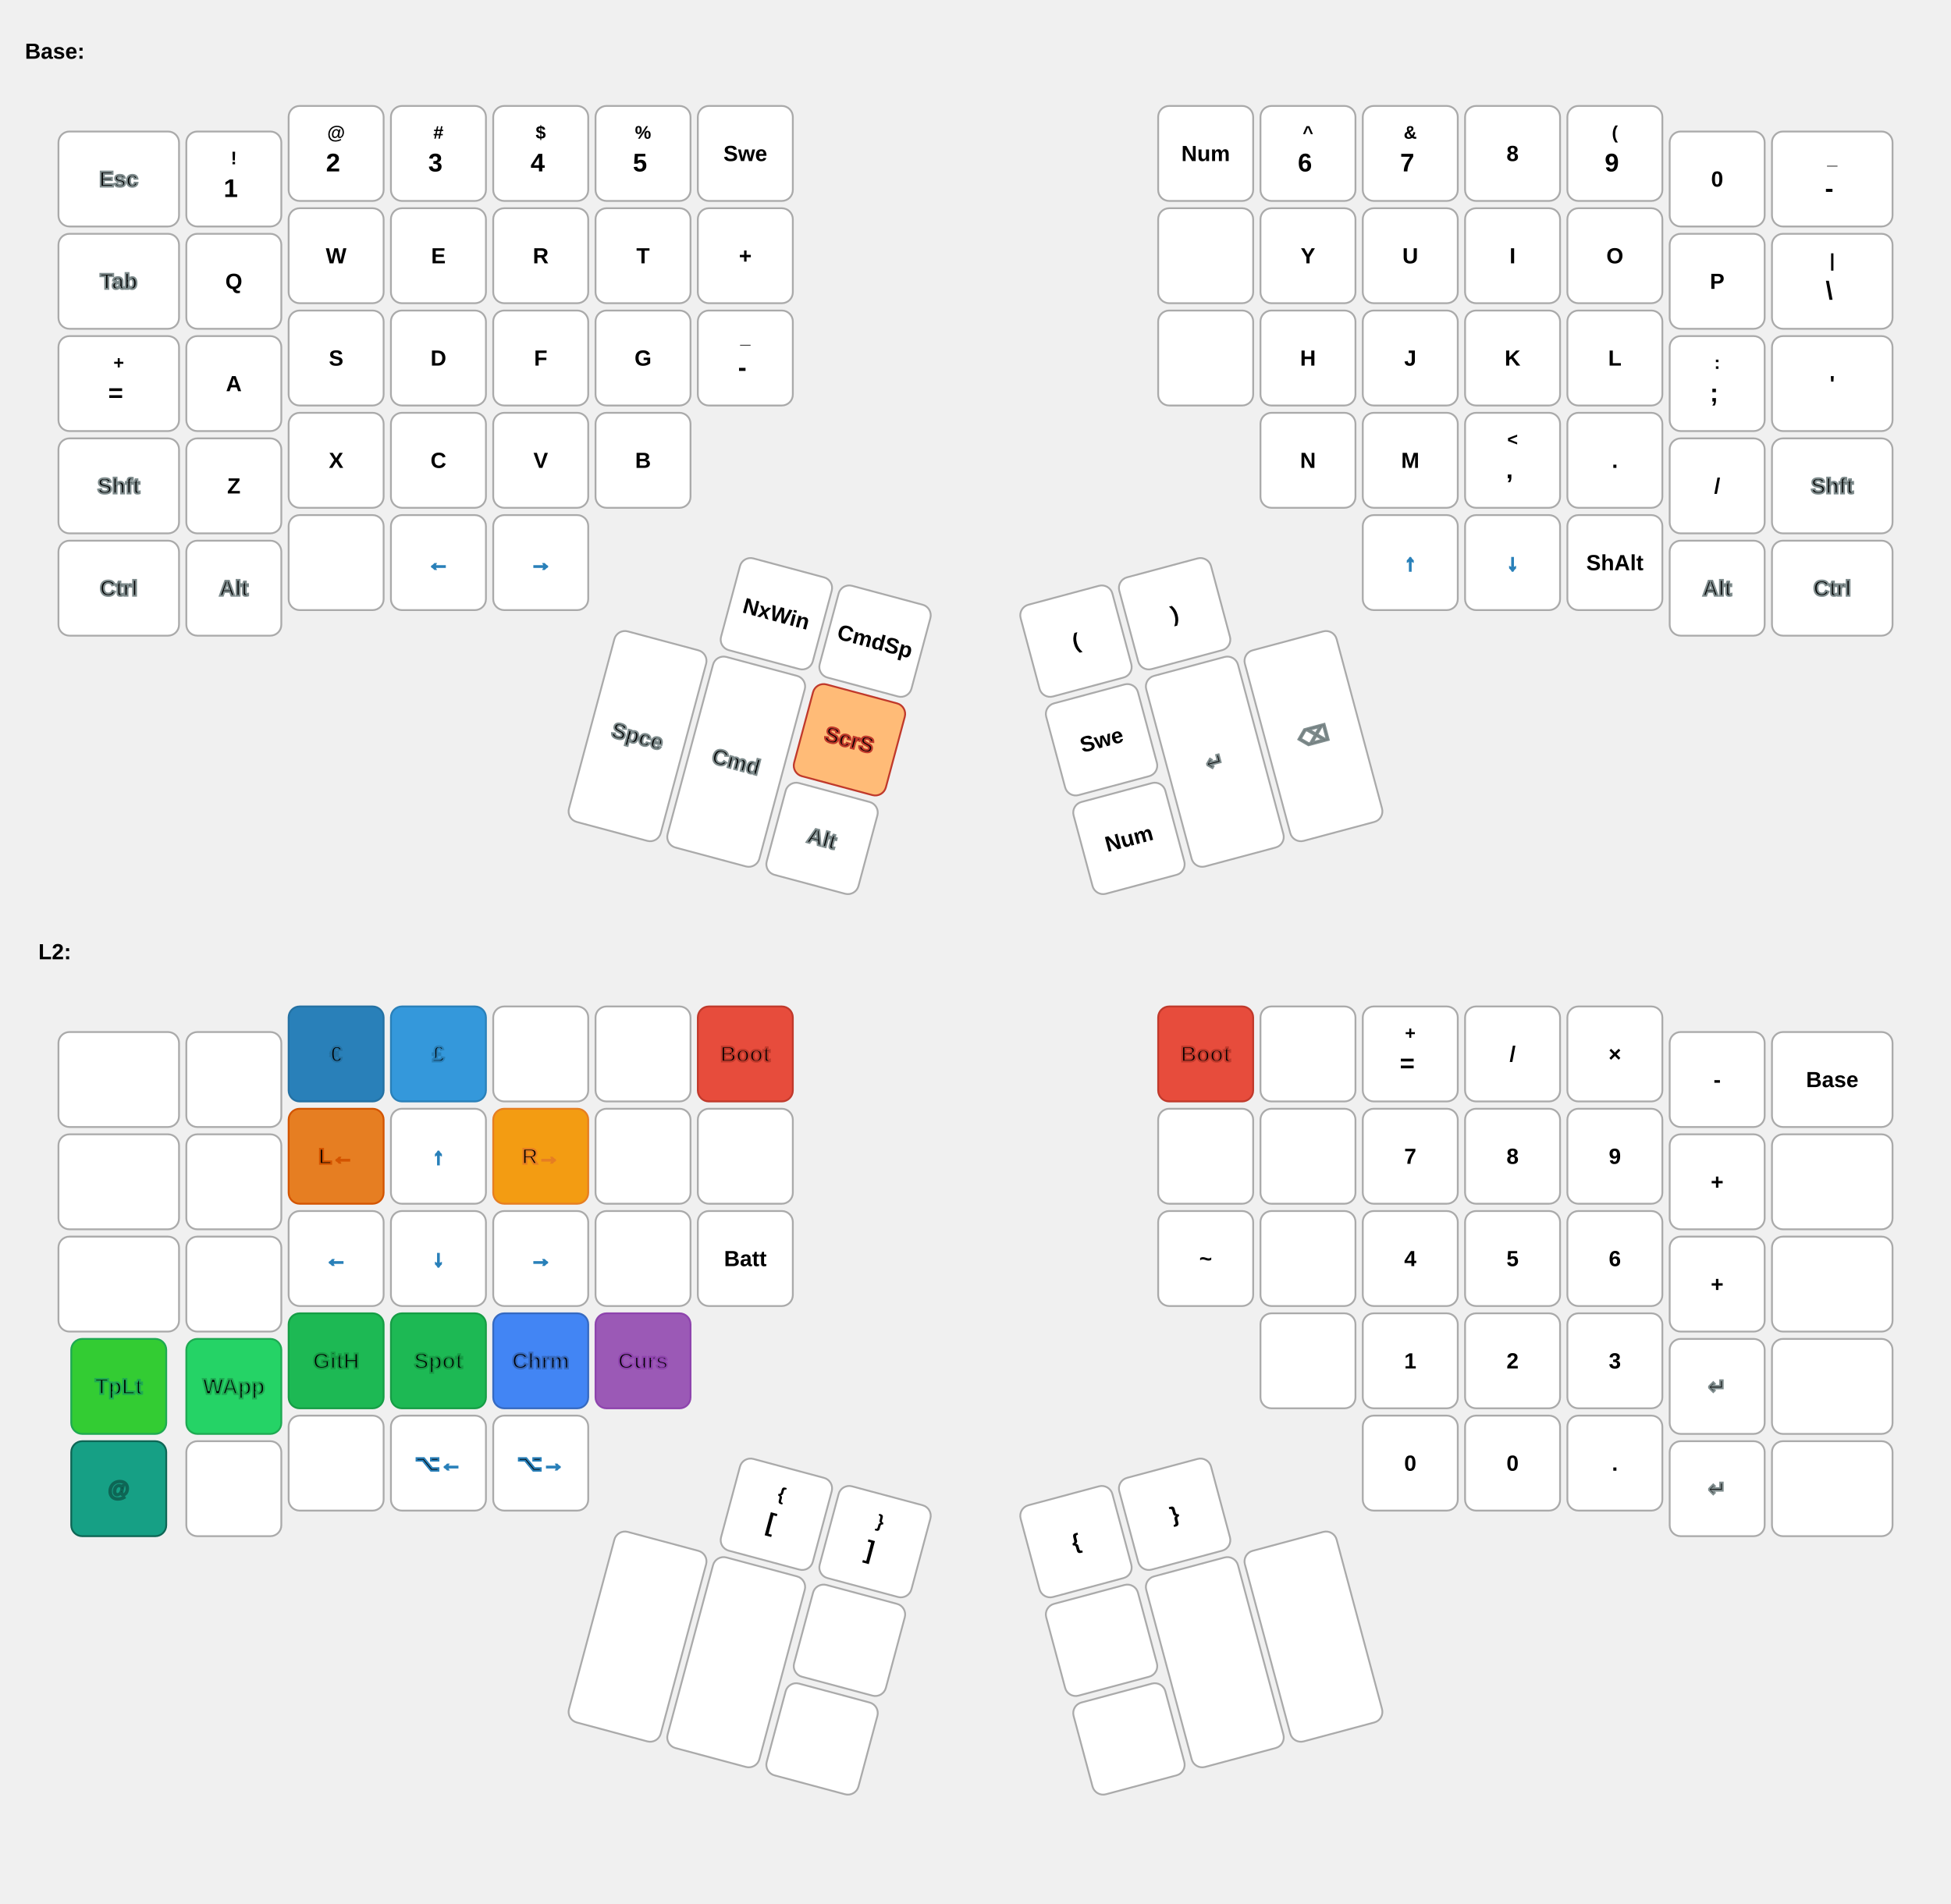
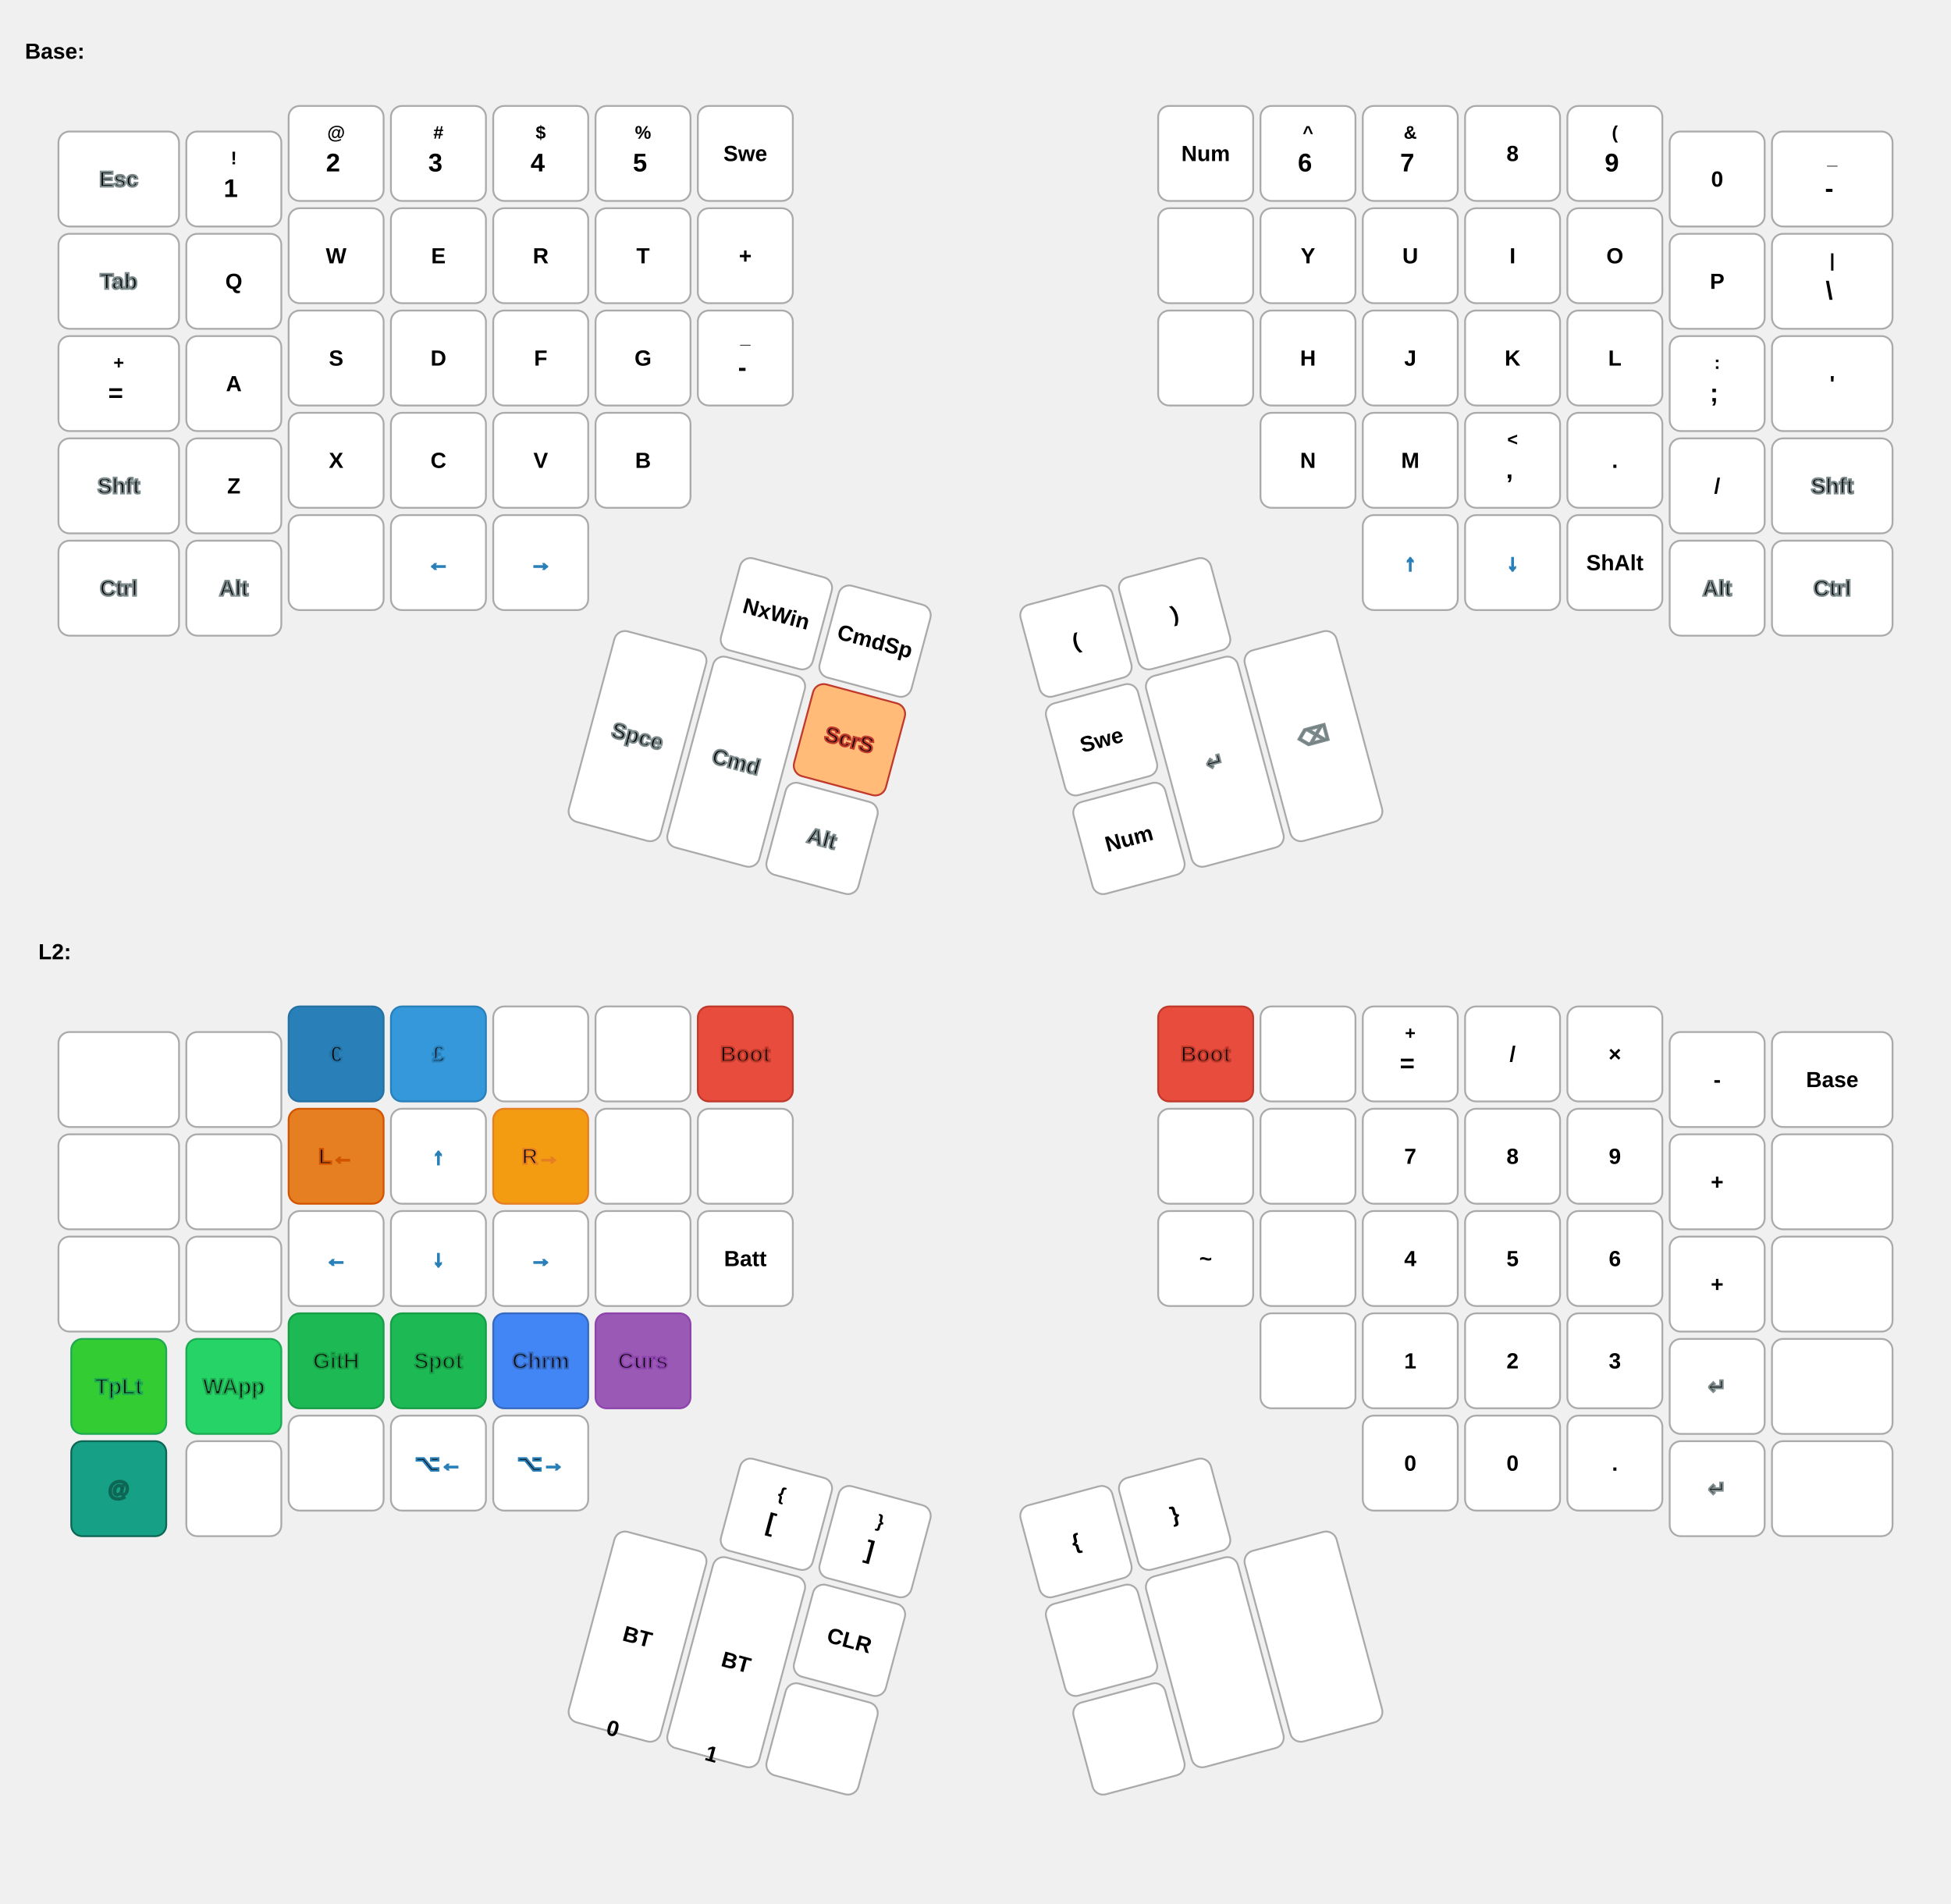
<svg xmlns="http://www.w3.org/2000/svg" width="1068" height="1042" viewBox="0 0 1068 1042" class="keymap">
  <style>/* Base key style */
.key {
  fill: #ffffff;
  stroke: #aaaaaa;
  stroke-width: 1;
}

/* Layer title styling */
.layer-label {
  font-weight: bold;
  font-size: 18px;
  fill: #333333;
  font-family: 'Arial', sans-serif;
}

/* Text styling */
text {
  font-family: 'Arial', sans-serif;
  fill: #000000;
  text-anchor: middle;
  dominant-baseline: central;
  font-weight: 700;
  stroke: none;
} 
/* App shortcuts */
.WhatsApp-key {
  fill: #25D366 !important;
  stroke: #1EA952 !important;
}

.WhatsApp-key rect, rect.WhatsApp-key {
  fill: #25D366 !important;
  stroke: #1EA952 !important;
}

.Spotify-key {
  fill: #1DB954 !important;
  stroke: #169D45 !important;
}

.Spotify-key rect, rect.Spotify-key {
  fill: #1DB954 !important;
  stroke: #169D45 !important;
}

.Chrome-key {
  fill: #4285F4 !important;
  stroke: #366AC1 !important;
}

.Chrome-key rect, rect.Chrome-key {
  fill: #4285F4 !important;
  stroke: #366AC1 !important;
}

.Cursor-key {
  fill: #9B59B6 !important;
  stroke: #8E44AD !important;
}

.Cursor-key rect, rect.Cursor-key {
  fill: #9B59B6 !important;
  stroke: #8E44AD !important;
}

.GitHub-key {
  fill: #1DB954 !important;
  stroke: #169D45 !important;
}

.GitHub-key rect, rect.GitHub-key {
  fill: #1DB954 !important;
  stroke: #169D45 !important;
}

.topLeft-key {
  fill: #33cc33 !important;
  stroke: #1EA952 !important;
}

.topLeft-key rect, rect.topLeft-key {
  fill: #33cc33 !important;
  stroke: #1EA952 !important;
}

.LeftScr-key {
  fill: #E67E22 !important;
  stroke: #D35400 !important;
}

.LeftScr-key rect, rect.LeftScr-key {
  fill: #E67E22 !important;
  stroke: #D35400 !important;
}

.RightScr-key {
  fill: #F39C12 !important;
  stroke: #E67E22 !important;
}

.RightScr-key rect, rect.RightScr-key {
  fill: #F39C12 !important;
  stroke: #E67E22 !important;
}

/* Currency symbols */
.euro-key {
  fill: #2980B9 !important;
  stroke: #2471A3 !important;
}

.euro-key rect, rect.euro-key {
  fill: #2980B9 !important;
  stroke: #2471A3 !important;
}

.pound-key {
  fill: #3498DB !important;
  stroke: #2980B9 !important;
}

.pound-key rect, rect.pound-key {
  fill: #3498DB !important;
  stroke: #2980B9 !important;
}

/* System keys */
.BOOT-key {
  fill: #E74C3C !important;
  stroke: #C0392B !important;
}

.BOOT-key rect, rect.BOOT-key {
  fill: #E74C3C !important;
  stroke: #C0392B !important;
}

.Fn1-key {
  fill: #9B59B6 !important;
  stroke: #8E44AD !important;
}

.Fn1-key rect, rect.Fn1-key {
  fill: #9B59B6 !important;
  stroke: #8E44AD !important;
}

.Fn2-key {
  fill: #8E44AD !important;
  stroke: #7D3C98 !important;
}

.Fn2-key rect, rect.Fn2-key {
  fill: #8E44AD !important;
  stroke: #7D3C98 !important;
}

/* Special characters */
.Email-key {
  fill: #16A085 !important;
  stroke: #0E6655 !important;
}

.Email-key rect, rect.Email-key {
  fill: #16A085 !important;
  stroke: #0E6655 !important;
}

.o-umlaut-key {
  fill: #27AE60 !important;
  stroke: #229954 !important;
}

.o-umlaut-key rect, rect.o-umlaut-key {
  fill: #27AE60 !important;
  stroke: #229954 !important;
}

.a-ring-key {
  fill: #2ECC71 !important;
  stroke: #27AE60 !important;
}

.a-ring-key rect, rect.a-ring-key {
  fill: #2ECC71 !important;
  stroke: #27AE60 !important;
}

/* Navigation keys */
.arrow-key {
  fill: #3498DB !important;
  stroke: #2980B9 !important;
}

.arrow-key rect, rect.arrow-key {
  fill: #3498DB !important;
  stroke: #2980B9 !important;
}

/* Screenshot */
.Screenshot-key {
  fill: #ffbb77 !important;
  stroke: #C0392B !important;
}

.Screenshot-key rect, rect.Screenshot-key {
  fill: #ffbb77 !important;
  stroke: #C0392B !important;
}

/* Modifiers */
.mod-key {
  fill: #95A5A6 !important;
  stroke: #7F8C8D !important;
}

.mod-key rect, rect.mod-key {
  fill: #95A5A6 !important;
  stroke: #7F8C8D !important;
}

/* Font adjustments to make text more solid */
text, tspan {
  font-family: 'Arial', sans-serif !important;
  font-weight: 700 !important;
  fill: #000000 !important;
  stroke: none !important;
  text-rendering: geometricPrecision !important;
}

/* Ensure all key text is black and bold */
.key text, .key tspan {
  fill: #000000 !important;
  font-weight: 700 !important;
}

/* Make text on colored keys more readable */
.WhatsApp-key text, .WhatsApp-key tspan,
.Spotify-key text, .Spotify-key tspan,
.Chrome-key text, .Chrome-key tspan,
.Cursor-key text, .Cursor-key tspan,
.GitHub-key text, .GitHub-key tspan,
.topLeft-key text, .topLeft-key tspan,
.LeftScr-key text, .LeftScr-key tspan,
.RightScr-key text, .RightScr-key tspan,
.euro-key text, .euro-key tspan,
.pound-key text, .pound-key tspan,
.BOOT-key text, .BOOT-key tspan,
.Fn1-key text, .Fn1-key tspan,
.Fn2-key text, .Fn2-key tspan,
.Email-key text, .Email-key tspan,
.o-umlaut-key text, .o-umlaut-key tspan,
.a-ring-key text, .a-ring-key tspan,
.arrow-key text, .arrow-key tspan,
.Screenshot-key text, .Screenshot-key tspan,
.mod-key text, .mod-key tspan {
  fill: #000000 !important;
  font-weight: 700 !important;
}

/* Shifted symbols styling */
.shifted {
  fill: #555555 !important;
  font-weight: 700 !important;
  font-size: 10px !important;
}

/* Position the shifted symbols above the main key label */
.key text.shifted {
  dominant-baseline: hanging !important;
}

/* Add CSS for dual-labeled keys */
.dual-label {
  position: relative;
  display: block;
}

.primary-label {
  font-size: 14px;
  font-weight: 700;
  text-anchor: middle;
  dominant-baseline: central;
  fill: #000000;
}

.shifted-label {
  font-size: 10px;
  font-weight: 700;
  text-anchor: middle;
  dominant-baseline: hanging;
  fill: #444444;
} </style>
  <g transform="translate(30, 0)" class="layer-Base">
    <text x="0" y="28" class="label" id="Base">Base:</text>
    <g transform="translate(0, 56)">
      <g transform="translate(35, 42)" class="key keypos-0">
        <rect rx="6" ry="6" x="-33" y="-26" width="66" height="52" class="key" />
        <text x="0" y="0" class="key tap">
          <tspan class="mod-key">Esc</tspan>
        </text>
      </g>
      <g transform="translate(98, 42)" class="key keypos-1">
        <rect rx="6" ry="6" x="-26" y="-26" width="52" height="52" class="key" />
        <text x="0" y="0" class="key tap">
          <tspan class="primary-label" y="5">1</tspan>
          <tspan class="shifted-label" x="0" y="-15">!</tspan>
        </text>
      </g>
      <g transform="translate(154, 28)" class="key keypos-2">
        <rect rx="6" ry="6" x="-26" y="-26" width="52" height="52" class="key" />
        <text x="0" y="0" class="key tap">
          <tspan class="primary-label" y="5">2</tspan>
          <tspan class="shifted-label" x="0" y="-15">@</tspan>
        </text>
      </g>
      <g transform="translate(210, 28)" class="key keypos-3">
        <rect rx="6" ry="6" x="-26" y="-26" width="52" height="52" class="key" />
        <text x="0" y="0" class="key tap">
          <tspan class="primary-label" y="5">3</tspan>
          <tspan class="shifted-label" x="0" y="-15">#</tspan>
        </text>
      </g>
      <g transform="translate(266, 28)" class="key keypos-4">
        <rect rx="6" ry="6" x="-26" y="-26" width="52" height="52" class="key" />
        <text x="0" y="0" class="key tap">
          <tspan class="primary-label" y="5">4</tspan>
          <tspan class="shifted-label" x="0" y="-15">$</tspan>
        </text>
      </g>
      <g transform="translate(322, 28)" class="key keypos-5">
        <rect rx="6" ry="6" x="-26" y="-26" width="52" height="52" class="key" />
        <text x="0" y="0" class="key tap">
          <tspan class="primary-label" y="5">5</tspan>
          <tspan class="shifted-label" x="0" y="-15">%</tspan>
        </text>
      </g>
      <g transform="translate(378, 28)" class="key keypos-6">
        <rect rx="6" ry="6" x="-26" y="-26" width="52" height="52" class="key" />
        <text x="0" y="0" class="key tap">Swe</text>
      </g>
      <g transform="translate(630, 28)" class="key keypos-7">
        <rect rx="6" ry="6" x="-26" y="-26" width="52" height="52" class="key" />
        <text x="0" y="0" class="key tap">Num</text>
      </g>
      <g transform="translate(686, 28)" class="key keypos-8">
        <rect rx="6" ry="6" x="-26" y="-26" width="52" height="52" class="key" />
        <text x="0" y="0" class="key tap">
          <tspan class="primary-label" y="5">6</tspan>
          <tspan class="shifted-label" x="0" y="-15">^</tspan>
        </text>
      </g>
      <g transform="translate(742, 28)" class="key keypos-9">
        <rect rx="6" ry="6" x="-26" y="-26" width="52" height="52" class="key" />
        <text x="0" y="0" class="key tap">
          <tspan class="primary-label" y="5">7</tspan>
          <tspan class="shifted-label" x="0" y="-15">&amp;</tspan>
        </text>
      </g>
      <g transform="translate(798, 28)" class="key keypos-10">
        <rect rx="6" ry="6" x="-26" y="-26" width="52" height="52" class="key" />
        <text x="0" y="0" class="key tap">8</text>
      </g>
      <g transform="translate(854, 28)" class="key keypos-11">
        <rect rx="6" ry="6" x="-26" y="-26" width="52" height="52" class="key" />
        <text x="0" y="0" class="key tap">
          <tspan class="primary-label" y="5">9</tspan>
          <tspan class="shifted-label" x="0" y="-15">(</tspan>
        </text>
      </g>
      <g transform="translate(910, 42)" class="key keypos-12">
        <rect rx="6" ry="6" x="-26" y="-26" width="52" height="52" class="key" />
        <text x="0" y="0" class="key tap">0</text>
      </g>
      <g transform="translate(973, 42)" class="key keypos-13">
        <rect rx="6" ry="6" x="-33" y="-26" width="66" height="52" class="key" />
        <text x="0" y="0" class="key tap">
          <tspan class="primary-label" y="5">-</tspan>
          <tspan class="shifted-label" x="0" y="-15">_</tspan>
        </text>
      </g>
      <g transform="translate(35, 98)" class="key keypos-14">
        <rect rx="6" ry="6" x="-33" y="-26" width="66" height="52" class="key" />
        <text x="0" y="0" class="key tap">
          <tspan class="mod-key">Tab</tspan>
        </text>
      </g>
      <g transform="translate(98, 98)" class="key keypos-15">
        <rect rx="6" ry="6" x="-26" y="-26" width="52" height="52" class="key" />
        <text x="0" y="0" class="key tap">Q</text>
      </g>
      <g transform="translate(154, 84)" class="key keypos-16">
        <rect rx="6" ry="6" x="-26" y="-26" width="52" height="52" class="key" />
        <text x="0" y="0" class="key tap">W</text>
      </g>
      <g transform="translate(210, 84)" class="key keypos-17">
        <rect rx="6" ry="6" x="-26" y="-26" width="52" height="52" class="key" />
        <text x="0" y="0" class="key tap">E</text>
      </g>
      <g transform="translate(266, 84)" class="key keypos-18">
        <rect rx="6" ry="6" x="-26" y="-26" width="52" height="52" class="key" />
        <text x="0" y="0" class="key tap">R</text>
      </g>
      <g transform="translate(322, 84)" class="key keypos-19">
        <rect rx="6" ry="6" x="-26" y="-26" width="52" height="52" class="key" />
        <text x="0" y="0" class="key tap">T</text>
      </g>
      <g transform="translate(378, 84)" class="key keypos-20">
        <rect rx="6" ry="6" x="-26" y="-26" width="52" height="52" class="key" />
        <text x="0" y="0" class="key tap">+</text>
      </g>
      <g transform="translate(630, 84)" class="key keypos-21">
        <rect rx="6" ry="6" x="-26" y="-26" width="52" height="52" class="key" />
      </g>
      <g transform="translate(686, 84)" class="key keypos-22">
        <rect rx="6" ry="6" x="-26" y="-26" width="52" height="52" class="key" />
        <text x="0" y="0" class="key tap">Y</text>
      </g>
      <g transform="translate(742, 84)" class="key keypos-23">
        <rect rx="6" ry="6" x="-26" y="-26" width="52" height="52" class="key" />
        <text x="0" y="0" class="key tap">U</text>
      </g>
      <g transform="translate(798, 84)" class="key keypos-24">
        <rect rx="6" ry="6" x="-26" y="-26" width="52" height="52" class="key" />
        <text x="0" y="0" class="key tap">I</text>
      </g>
      <g transform="translate(854, 84)" class="key keypos-25">
        <rect rx="6" ry="6" x="-26" y="-26" width="52" height="52" class="key" />
        <text x="0" y="0" class="key tap">O</text>
      </g>
      <g transform="translate(910, 98)" class="key keypos-26">
        <rect rx="6" ry="6" x="-26" y="-26" width="52" height="52" class="key" />
        <text x="0" y="0" class="key tap">P</text>
      </g>
      <g transform="translate(973, 98)" class="key keypos-27">
        <rect rx="6" ry="6" x="-33" y="-26" width="66" height="52" class="key" />
        <text x="0" y="0" class="key tap">
          <tspan class="primary-label" y="5">\</tspan>
          <tspan class="shifted-label" x="0" y="-15">|</tspan>
        </text>
      </g>
      <g transform="translate(35, 154)" class="key keypos-28">
        <rect rx="6" ry="6" x="-33" y="-26" width="66" height="52" class="key" />
        <text x="0" y="0" class="key tap">
          <tspan class="primary-label" y="5">=</tspan>
          <tspan class="shifted-label" x="0" y="-15">+</tspan>
        </text>
      </g>
      <g transform="translate(98, 154)" class="key keypos-29">
        <rect rx="6" ry="6" x="-26" y="-26" width="52" height="52" class="key" />
        <text x="0" y="0" class="key tap">A</text>
      </g>
      <g transform="translate(154, 140)" class="key keypos-30">
        <rect rx="6" ry="6" x="-26" y="-26" width="52" height="52" class="key" />
        <text x="0" y="0" class="key tap">S</text>
      </g>
      <g transform="translate(210, 140)" class="key keypos-31">
        <rect rx="6" ry="6" x="-26" y="-26" width="52" height="52" class="key" />
        <text x="0" y="0" class="key tap">D</text>
      </g>
      <g transform="translate(266, 140)" class="key keypos-32">
        <rect rx="6" ry="6" x="-26" y="-26" width="52" height="52" class="key" />
        <text x="0" y="0" class="key tap">F</text>
      </g>
      <g transform="translate(322, 140)" class="key keypos-33">
        <rect rx="6" ry="6" x="-26" y="-26" width="52" height="52" class="key" />
        <text x="0" y="0" class="key tap">G</text>
      </g>
      <g transform="translate(378, 140)" class="key keypos-34">
        <rect rx="6" ry="6" x="-26" y="-26" width="52" height="52" class="key" />
        <text x="0" y="0" class="key tap">
          <tspan class="primary-label" y="5">-</tspan>
          <tspan class="shifted-label" x="0" y="-15">_</tspan>
        </text>
      </g>
      <g transform="translate(395, 280) rotate(15.0)" class="key keypos-35">
        <rect rx="6" ry="6" x="-26" y="-26" width="52" height="52" class="key" />
        <text x="0" y="0" class="key tap">NxWin</text>
      </g>
      <g transform="translate(449, 295) rotate(15.0)" class="key keypos-36">
        <rect rx="6" ry="6" x="-26" y="-26" width="52" height="52" class="key" />
        <text x="0" y="0" class="key tap">CmdSp</text>
      </g>
      <g transform="translate(559, 295) rotate(-15.0)" class="key keypos-37">
        <rect rx="6" ry="6" x="-26" y="-26" width="52" height="52" class="key" />
        <text x="0" y="0" class="key tap">(</text>
      </g>
      <g transform="translate(613, 280) rotate(-15.0)" class="key keypos-38">
        <rect rx="6" ry="6" x="-26" y="-26" width="52" height="52" class="key" />
        <text x="0" y="0" class="key tap">)</text>
      </g>
      <g transform="translate(630, 140)" class="key keypos-39">
        <rect rx="6" ry="6" x="-26" y="-26" width="52" height="52" class="key" />
      </g>
      <g transform="translate(686, 140)" class="key keypos-40">
        <rect rx="6" ry="6" x="-26" y="-26" width="52" height="52" class="key" />
        <text x="0" y="0" class="key tap">H</text>
      </g>
      <g transform="translate(742, 140)" class="key keypos-41">
        <rect rx="6" ry="6" x="-26" y="-26" width="52" height="52" class="key" />
        <text x="0" y="0" class="key tap">J</text>
      </g>
      <g transform="translate(798, 140)" class="key keypos-42">
        <rect rx="6" ry="6" x="-26" y="-26" width="52" height="52" class="key" />
        <text x="0" y="0" class="key tap">K</text>
      </g>
      <g transform="translate(854, 140)" class="key keypos-43">
        <rect rx="6" ry="6" x="-26" y="-26" width="52" height="52" class="key" />
        <text x="0" y="0" class="key tap">L</text>
      </g>
      <g transform="translate(910, 154)" class="key keypos-44">
        <rect rx="6" ry="6" x="-26" y="-26" width="52" height="52" class="key" />
        <text x="0" y="0" class="key tap">
          <tspan class="primary-label" y="5">;</tspan>
          <tspan class="shifted-label" x="0" y="-15">:</tspan>
        </text>
      </g>
      <g transform="translate(973, 154)" class="key keypos-45">
        <rect rx="6" ry="6" x="-33" y="-26" width="66" height="52" class="key" />
        <text x="0" y="0" class="key tap">'</text>
      </g>
      <g transform="translate(35, 210)" class="key keypos-46">
        <rect rx="6" ry="6" x="-33" y="-26" width="66" height="52" class="key" />
        <text x="0" y="0" class="key tap">
          <tspan class="mod-key">Shft</tspan>
        </text>
      </g>
      <g transform="translate(98, 210)" class="key keypos-47">
        <rect rx="6" ry="6" x="-26" y="-26" width="52" height="52" class="key" />
        <text x="0" y="0" class="key tap">Z</text>
      </g>
      <g transform="translate(154, 196)" class="key keypos-48">
        <rect rx="6" ry="6" x="-26" y="-26" width="52" height="52" class="key" />
        <text x="0" y="0" class="key tap">X</text>
      </g>
      <g transform="translate(210, 196)" class="key keypos-49">
        <rect rx="6" ry="6" x="-26" y="-26" width="52" height="52" class="key" />
        <text x="0" y="0" class="key tap">C</text>
      </g>
      <g transform="translate(266, 196)" class="key keypos-50">
        <rect rx="6" ry="6" x="-26" y="-26" width="52" height="52" class="key" />
        <text x="0" y="0" class="key tap">V</text>
      </g>
      <g transform="translate(322, 196)" class="key keypos-51">
        <rect rx="6" ry="6" x="-26" y="-26" width="52" height="52" class="key" />
        <text x="0" y="0" class="key tap">B</text>
      </g>
      <g transform="translate(435, 349) rotate(15.0)" class="key keypos-52">
        <rect class="Screenshot-key" x="-26" y="-26" width="52" height="52" rx="6" ry="6" />
        <text x="0" y="0" class="key tap">
          <tspan class="Screenshot-key">ScrS</tspan>
        </text>
      </g>
      <g transform="translate(573, 349) rotate(-15.0)" class="key keypos-53">
        <rect rx="6" ry="6" x="-26" y="-26" width="52" height="52" class="key" />
        <text x="0" y="0" class="key tap">Swe</text>
      </g>
      <g transform="translate(686, 196)" class="key keypos-54">
        <rect rx="6" ry="6" x="-26" y="-26" width="52" height="52" class="key" />
        <text x="0" y="0" class="key tap">N</text>
      </g>
      <g transform="translate(742, 196)" class="key keypos-55">
        <rect rx="6" ry="6" x="-26" y="-26" width="52" height="52" class="key" />
        <text x="0" y="0" class="key tap">M</text>
      </g>
      <g transform="translate(798, 196)" class="key keypos-56">
        <rect rx="6" ry="6" x="-26" y="-26" width="52" height="52" class="key" />
        <text x="0" y="0" class="key tap">
          <tspan class="primary-label" y="5">,</tspan>
          <tspan class="shifted-label" x="0" y="-15">&lt;</tspan>
        </text>
      </g>
      <g transform="translate(854, 196)" class="key keypos-57">
        <rect rx="6" ry="6" x="-26" y="-26" width="52" height="52" class="key" />
        <text x="0" y="0" class="key tap">.</text>
      </g>
      <g transform="translate(910, 210)" class="key keypos-58">
        <rect rx="6" ry="6" x="-26" y="-26" width="52" height="52" class="key" />
        <text x="0" y="0" class="key tap">/</text>
      </g>
      <g transform="translate(973, 210)" class="key keypos-59">
        <rect rx="6" ry="6" x="-33" y="-26" width="66" height="52" class="key" />
        <text x="0" y="0" class="key tap">
          <tspan class="mod-key">Shft</tspan>
        </text>
      </g>
      <g transform="translate(35, 266)" class="key keypos-60">
        <rect rx="6" ry="6" x="-33" y="-26" width="66" height="52" class="key" />
        <text x="0" y="0" class="key tap">
          <tspan class="mod-key">Ctrl</tspan>
        </text>
      </g>
      <g transform="translate(98, 266)" class="key keypos-61">
        <rect rx="6" ry="6" x="-26" y="-26" width="52" height="52" class="key" />
        <text x="0" y="0" class="key tap">
          <tspan class="mod-key">Alt</tspan>
        </text>
      </g>
      <g transform="translate(154, 252)" class="key keypos-62">
        <rect rx="6" ry="6" x="-26" y="-26" width="52" height="52" class="key" />
      </g>
      <g transform="translate(210, 252)" class="key keypos-63">
        <rect rx="6" ry="6" x="-26" y="-26" width="52" height="52" class="key" />
        <text x="0" y="0" class="key tap">
          <tspan class="arrow-key">←</tspan>
        </text>
      </g>
      <g transform="translate(266, 252)" class="key keypos-64">
        <rect rx="6" ry="6" x="-26" y="-26" width="52" height="52" class="key" />
        <text x="0" y="0" class="key tap">
          <tspan class="arrow-key">→</tspan>
        </text>
      </g>
      <g transform="translate(319, 347) rotate(15.0)" class="key keypos-65">
        <rect rx="6" ry="6" x="-26" y="-54" width="52" height="108" class="key" />
        <text x="0" y="0" class="key tap">
          <tspan class="mod-key">Spce</tspan>
        </text>
      </g>
      <g transform="translate(373, 361) rotate(15.0)" class="key keypos-66">
        <rect rx="6" ry="6" x="-26" y="-54" width="52" height="108" class="key" />
        <text x="0" y="0" class="key tap">
          <tspan class="mod-key">Cmd</tspan>
        </text>
      </g>
      <g transform="translate(420, 403) rotate(15.0)" class="key keypos-67">
        <rect rx="6" ry="6" x="-26" y="-26" width="52" height="52" class="key" />
        <text x="0" y="0" class="key tap">
          <tspan class="mod-key">Alt</tspan>
        </text>
      </g>
      <g transform="translate(588, 403) rotate(-15.0)" class="key keypos-68">
        <rect rx="6" ry="6" x="-26" y="-26" width="52" height="52" class="key" />
        <text x="0" y="0" class="key tap">Num</text>
      </g>
      <g transform="translate(635, 361) rotate(-15.0)" class="key keypos-69">
        <rect rx="6" ry="6" x="-26" y="-54" width="52" height="108" class="key" />
        <text x="0" y="0" class="key tap">
          <tspan class="mod-key">↵</tspan>
        </text>
      </g>
      <g transform="translate(689, 347) rotate(-15.0)" class="key keypos-70">
        <rect rx="6" ry="6" x="-26" y="-54" width="52" height="108" class="key" />
        <text x="0" y="0" class="key tap">
          <tspan class="mod-key">⌫</tspan>
        </text>
      </g>
      <g transform="translate(742, 252)" class="key keypos-71">
        <rect rx="6" ry="6" x="-26" y="-26" width="52" height="52" class="key" />
        <text x="0" y="0" class="key tap">
          <tspan class="arrow-key">↑</tspan>
        </text>
      </g>
      <g transform="translate(798, 252)" class="key keypos-72">
        <rect rx="6" ry="6" x="-26" y="-26" width="52" height="52" class="key" />
        <text x="0" y="0" class="key tap">
          <tspan class="arrow-key">↓</tspan>
        </text>
      </g>
      <g transform="translate(854, 252)" class="key keypos-73">
        <rect rx="6" ry="6" x="-26" y="-26" width="52" height="52" class="key" />
        <text x="0" y="0" class="key tap">ShAlt</text>
      </g>
      <g transform="translate(910, 266)" class="key keypos-74">
        <rect rx="6" ry="6" x="-26" y="-26" width="52" height="52" class="key" />
        <text x="0" y="0" class="key tap">
          <tspan class="mod-key">Alt</tspan>
        </text>
      </g>
      <g transform="translate(973, 266)" class="key keypos-75">
        <rect rx="6" ry="6" x="-33" y="-26" width="66" height="52" class="key" />
        <text x="0" y="0" class="key tap">
          <tspan class="mod-key">Ctrl</tspan>
        </text>
      </g>
    </g>
  </g>
  <g transform="translate(30, 493)" class="layer-L2">
    <text x="0" y="28" class="label" id="L2">L2:</text>
    <g transform="translate(0, 56)">
      <g transform="translate(35, 42)" class="key keypos-0">
        <rect rx="6" ry="6" x="-33" y="-26" width="66" height="52" class="key" />
      </g>
      <g transform="translate(98, 42)" class="key keypos-1">
        <rect rx="6" ry="6" x="-26" y="-26" width="52" height="52" class="key" />
      </g>
      <g transform="translate(154, 28)" class="key keypos-2">
        <rect class="euro-key" x="-26" y="-26" width="52" height="52" rx="6" ry="6" />
        <text x="0" y="0" class="key tap">
          <tspan class="euro-key">€</tspan>
        </text>
      </g>
      <g transform="translate(210, 28)" class="key keypos-3">
        <rect class="pound-key" x="-26" y="-26" width="52" height="52" rx="6" ry="6" />
        <text x="0" y="0" class="key tap">
          <tspan class="pound-key">£</tspan>
        </text>
      </g>
      <g transform="translate(266, 28)" class="key keypos-4">
        <rect rx="6" ry="6" x="-26" y="-26" width="52" height="52" class="key" />
      </g>
      <g transform="translate(322, 28)" class="key keypos-5">
        <rect rx="6" ry="6" x="-26" y="-26" width="52" height="52" class="key" />
      </g>
      <g transform="translate(378, 28)" class="key keypos-6">
        <rect class="BOOT-key" x="-26" y="-26" width="52" height="52" rx="6" ry="6" />
        <text x="0" y="0" class="key tap">
          <tspan class="BOOT-key">Boot</tspan>
        </text>
      </g>
      <g transform="translate(630, 28)" class="key keypos-7">
        <rect class="BOOT-key" x="-26" y="-26" width="52" height="52" rx="6" ry="6" />
        <text x="0" y="0" class="key tap">
          <tspan class="BOOT-key">Boot</tspan>
        </text>
      </g>
      <g transform="translate(686, 28)" class="key keypos-8">
        <rect rx="6" ry="6" x="-26" y="-26" width="52" height="52" class="key" />
      </g>
      <g transform="translate(742, 28)" class="key keypos-9">
        <rect rx="6" ry="6" x="-26" y="-26" width="52" height="52" class="key" />
        <text x="0" y="0" class="key tap">
          <tspan class="primary-label" y="5">=</tspan>
          <tspan class="shifted-label" x="0" y="-15">+</tspan>
        </text>
      </g>
      <g transform="translate(798, 28)" class="key keypos-10">
        <rect rx="6" ry="6" x="-26" y="-26" width="52" height="52" class="key" />
        <text x="0" y="0" class="key tap">/</text>
      </g>
      <g transform="translate(854, 28)" class="key keypos-11">
        <rect rx="6" ry="6" x="-26" y="-26" width="52" height="52" class="key" />
        <text x="0" y="0" class="key tap">×</text>
      </g>
      <g transform="translate(910, 42)" class="key keypos-12">
        <rect rx="6" ry="6" x="-26" y="-26" width="52" height="52" class="key" />
        <text x="0" y="0" class="key tap">-</text>
      </g>
      <g transform="translate(973, 42)" class="key keypos-13">
        <rect rx="6" ry="6" x="-33" y="-26" width="66" height="52" class="key" />
        <a href="#Base">
          <text x="0" y="0" class="key tap layer-activator">Base</text>
        </a>
      </g>
      <g transform="translate(35, 98)" class="key keypos-14">
        <rect rx="6" ry="6" x="-33" y="-26" width="66" height="52" class="key" />
      </g>
      <g transform="translate(98, 98)" class="key keypos-15">
        <rect rx="6" ry="6" x="-26" y="-26" width="52" height="52" class="key" />
      </g>
      <g transform="translate(154, 84)" class="key keypos-16">
        <rect class="LeftScr-key" x="-26" y="-26" width="52" height="52" rx="6" ry="6" />
        <text x="0" y="0" class="key tap">
          <tspan class="LeftScr-key">L←</tspan>
        </text>
      </g>
      <g transform="translate(210, 84)" class="key keypos-17">
        <rect rx="6" ry="6" x="-26" y="-26" width="52" height="52" class="key" />
        <text x="0" y="0" class="key tap">
          <tspan class="arrow-key">↑</tspan>
        </text>
      </g>
      <g transform="translate(266, 84)" class="key keypos-18">
        <rect class="RightScr-key" x="-26" y="-26" width="52" height="52" rx="6" ry="6" />
        <text x="0" y="0" class="key tap">
          <tspan class="RightScr-key">R→</tspan>
        </text>
      </g>
      <g transform="translate(322, 84)" class="key keypos-19">
        <rect rx="6" ry="6" x="-26" y="-26" width="52" height="52" class="key" />
      </g>
      <g transform="translate(378, 84)" class="key keypos-20">
        <rect rx="6" ry="6" x="-26" y="-26" width="52" height="52" class="key" />
      </g>
      <g transform="translate(630, 84)" class="key keypos-21">
        <rect rx="6" ry="6" x="-26" y="-26" width="52" height="52" class="key" />
      </g>
      <g transform="translate(686, 84)" class="key keypos-22">
        <rect rx="6" ry="6" x="-26" y="-26" width="52" height="52" class="key" />
      </g>
      <g transform="translate(742, 84)" class="key keypos-23">
        <rect rx="6" ry="6" x="-26" y="-26" width="52" height="52" class="key" />
        <text x="0" y="0" class="key tap">7</text>
      </g>
      <g transform="translate(798, 84)" class="key keypos-24">
        <rect rx="6" ry="6" x="-26" y="-26" width="52" height="52" class="key" />
        <text x="0" y="0" class="key tap">8</text>
      </g>
      <g transform="translate(854, 84)" class="key keypos-25">
        <rect rx="6" ry="6" x="-26" y="-26" width="52" height="52" class="key" />
        <text x="0" y="0" class="key tap">9</text>
      </g>
      <g transform="translate(910, 98)" class="key keypos-26">
        <rect rx="6" ry="6" x="-26" y="-26" width="52" height="52" class="key" />
        <text x="0" y="0" class="key tap">+</text>
      </g>
      <g transform="translate(973, 98)" class="key keypos-27">
        <rect rx="6" ry="6" x="-33" y="-26" width="66" height="52" class="key" />
      </g>
      <g transform="translate(35, 154)" class="key keypos-28">
        <rect rx="6" ry="6" x="-33" y="-26" width="66" height="52" class="key" />
      </g>
      <g transform="translate(98, 154)" class="key keypos-29">
        <rect rx="6" ry="6" x="-26" y="-26" width="52" height="52" class="key" />
      </g>
      <g transform="translate(154, 140)" class="key keypos-30">
        <rect rx="6" ry="6" x="-26" y="-26" width="52" height="52" class="key" />
        <text x="0" y="0" class="key tap">
          <tspan class="arrow-key">←</tspan>
        </text>
      </g>
      <g transform="translate(210, 140)" class="key keypos-31">
        <rect rx="6" ry="6" x="-26" y="-26" width="52" height="52" class="key" />
        <text x="0" y="0" class="key tap">
          <tspan class="arrow-key">↓</tspan>
        </text>
      </g>
      <g transform="translate(266, 140)" class="key keypos-32">
        <rect rx="6" ry="6" x="-26" y="-26" width="52" height="52" class="key" />
        <text x="0" y="0" class="key tap">
          <tspan class="arrow-key">→</tspan>
        </text>
      </g>
      <g transform="translate(322, 140)" class="key keypos-33">
        <rect rx="6" ry="6" x="-26" y="-26" width="52" height="52" class="key" />
      </g>
      <g transform="translate(378, 140)" class="key keypos-34">
        <rect rx="6" ry="6" x="-26" y="-26" width="52" height="52" class="key" />
        <text x="0" y="0" class="key tap">Batt</text>
      </g>
      <g transform="translate(395, 280) rotate(15.0)" class="key keypos-35">
        <rect rx="6" ry="6" x="-26" y="-26" width="52" height="52" class="key" />
        <text x="0" y="0" class="key tap">
          <tspan class="primary-label" y="5">[</tspan>
          <tspan class="shifted-label" x="0" y="-15">{</tspan>
        </text>
      </g>
      <g transform="translate(449, 295) rotate(15.0)" class="key keypos-36">
        <rect rx="6" ry="6" x="-26" y="-26" width="52" height="52" class="key" />
        <text x="0" y="0" class="key tap">
          <tspan class="primary-label" y="5">]</tspan>
          <tspan class="shifted-label" x="0" y="-15">}</tspan>
        </text>
      </g>
      <g transform="translate(559, 295) rotate(-15.0)" class="key keypos-37">
        <rect rx="6" ry="6" x="-26" y="-26" width="52" height="52" class="key" />
        <text x="0" y="0" class="key tap">{</text>
      </g>
      <g transform="translate(613, 280) rotate(-15.0)" class="key keypos-38">
        <rect rx="6" ry="6" x="-26" y="-26" width="52" height="52" class="key" />
        <text x="0" y="0" class="key tap">}</text>
      </g>
      <g transform="translate(630, 140)" class="key keypos-39">
        <rect rx="6" ry="6" x="-26" y="-26" width="52" height="52" class="key" />
        <text x="0" y="0" class="key tap">~</text>
      </g>
      <g transform="translate(686, 140)" class="key keypos-40">
        <rect rx="6" ry="6" x="-26" y="-26" width="52" height="52" class="key" />
      </g>
      <g transform="translate(742, 140)" class="key keypos-41">
        <rect rx="6" ry="6" x="-26" y="-26" width="52" height="52" class="key" />
        <text x="0" y="0" class="key tap">4</text>
      </g>
      <g transform="translate(798, 140)" class="key keypos-42">
        <rect rx="6" ry="6" x="-26" y="-26" width="52" height="52" class="key" />
        <text x="0" y="0" class="key tap">5</text>
      </g>
      <g transform="translate(854, 140)" class="key keypos-43">
        <rect rx="6" ry="6" x="-26" y="-26" width="52" height="52" class="key" />
        <text x="0" y="0" class="key tap">6</text>
      </g>
      <g transform="translate(910, 154)" class="key keypos-44">
        <rect rx="6" ry="6" x="-26" y="-26" width="52" height="52" class="key" />
        <text x="0" y="0" class="key tap">+</text>
      </g>
      <g transform="translate(973, 154)" class="key keypos-45">
        <rect rx="6" ry="6" x="-33" y="-26" width="66" height="52" class="key" />
      </g>
      <g transform="translate(35, 210)" class="key keypos-46">
        <rect class="topLeft-key" x="-26" y="-26" width="52" height="52" rx="6" ry="6" />
        <text x="0" y="0" class="key tap">
          <tspan class="topLeft-key">TpLt</tspan>
        </text>
      </g>
      <g transform="translate(98, 210)" class="key keypos-47">
        <rect class="WhatsApp-key" x="-26" y="-26" width="52" height="52" rx="6" ry="6" />
        <text x="0" y="0" class="key tap">
          <tspan class="WhatsApp-key">WApp</tspan>
        </text>
      </g>
      <g transform="translate(154, 196)" class="key keypos-48">
        <rect class="GitHub-key" x="-26" y="-26" width="52" height="52" rx="6" ry="6" />
        <text x="0" y="0" class="key tap">
          <tspan class="GitHub-key">GitH</tspan>
        </text>
      </g>
      <g transform="translate(210, 196)" class="key keypos-49">
        <rect class="Spotify-key" x="-26" y="-26" width="52" height="52" rx="6" ry="6" />
        <text x="0" y="0" class="key tap">
          <tspan class="Spotify-key">Spot</tspan>
        </text>
      </g>
      <g transform="translate(266, 196)" class="key keypos-50">
        <rect class="Chrome-key" x="-26" y="-26" width="52" height="52" rx="6" ry="6" />
        <text x="0" y="0" class="key tap">
          <tspan class="Chrome-key">Chrm</tspan>
        </text>
      </g>
      <g transform="translate(322, 196)" class="key keypos-51">
        <rect class="Cursor-key" x="-26" y="-26" width="52" height="52" rx="6" ry="6" />
        <text x="0" y="0" class="key tap">
          <tspan class="Cursor-key">Curs</tspan>
        </text>
      </g>
      <g transform="translate(435, 349) rotate(15.0)" class="key keypos-52">
        <rect rx="6" ry="6" x="-26" y="-26" width="52" height="52" class="key" />
+         <text x="0" y="0" class="key tap">CLR</text>
      </g>
      <g transform="translate(573, 349) rotate(-15.0)" class="key keypos-53">
        <rect rx="6" ry="6" x="-26" y="-26" width="52" height="52" class="key" />
      </g>
      <g transform="translate(686, 196)" class="key keypos-54">
        <rect rx="6" ry="6" x="-26" y="-26" width="52" height="52" class="key" />
      </g>
      <g transform="translate(742, 196)" class="key keypos-55">
        <rect rx="6" ry="6" x="-26" y="-26" width="52" height="52" class="key" />
        <text x="0" y="0" class="key tap">1</text>
      </g>
      <g transform="translate(798, 196)" class="key keypos-56">
        <rect rx="6" ry="6" x="-26" y="-26" width="52" height="52" class="key" />
        <text x="0" y="0" class="key tap">2</text>
      </g>
      <g transform="translate(854, 196)" class="key keypos-57">
        <rect rx="6" ry="6" x="-26" y="-26" width="52" height="52" class="key" />
        <text x="0" y="0" class="key tap">3</text>
      </g>
      <g transform="translate(910, 210)" class="key keypos-58">
        <rect rx="6" ry="6" x="-26" y="-26" width="52" height="52" class="key" />
        <text x="0" y="0" class="key tap">
          <tspan class="mod-key">↵</tspan>
        </text>
      </g>
      <g transform="translate(973, 210)" class="key keypos-59">
        <rect rx="6" ry="6" x="-33" y="-26" width="66" height="52" class="key" />
      </g>
      <g transform="translate(35, 266)" class="key keypos-60">
        <rect class="Email-key" x="-26" y="-26" width="52" height="52" rx="6" ry="6" />
        <text x="0" y="0" class="key tap">
          <tspan class="Email-key">@</tspan>
        </text>
      </g>
      <g transform="translate(98, 266)" class="key keypos-61">
        <rect rx="6" ry="6" x="-26" y="-26" width="52" height="52" class="key" />
      </g>
      <g transform="translate(154, 252)" class="key keypos-62">
        <rect rx="6" ry="6" x="-26" y="-26" width="52" height="52" class="key" />
      </g>
      <g transform="translate(210, 252)" class="key keypos-63">
        <rect rx="6" ry="6" x="-26" y="-26" width="52" height="52" class="key" />
        <text x="0" y="0" class="key tap">
          <tspan class="arrow-key">⌥←</tspan>
        </text>
      </g>
      <g transform="translate(266, 252)" class="key keypos-64">
        <rect rx="6" ry="6" x="-26" y="-26" width="52" height="52" class="key" />
        <text x="0" y="0" class="key tap">
          <tspan class="arrow-key">⌥→</tspan>
        </text>
      </g>
      <g transform="translate(319, 347) rotate(15.0)" class="key keypos-65">
        <rect rx="6" ry="6" x="-26" y="-54" width="52" height="108" class="key" />
+         <text x="0" y="0" class="key tap">BT</text>
+         <text x="0" y="52" class="key hold">0</text>
      </g>
      <g transform="translate(373, 361) rotate(15.0)" class="key keypos-66">
        <rect rx="6" ry="6" x="-26" y="-54" width="52" height="108" class="key" />
+         <text x="0" y="0" class="key tap">BT</text>
+         <text x="0" y="52" class="key hold">1</text>
      </g>
      <g transform="translate(420, 403) rotate(15.0)" class="key keypos-67">
        <rect rx="6" ry="6" x="-26" y="-26" width="52" height="52" class="key" />
      </g>
      <g transform="translate(588, 403) rotate(-15.0)" class="key keypos-68">
        <rect rx="6" ry="6" x="-26" y="-26" width="52" height="52" class="key" />
      </g>
      <g transform="translate(635, 361) rotate(-15.0)" class="key keypos-69">
        <rect rx="6" ry="6" x="-26" y="-54" width="52" height="108" class="key" />
      </g>
      <g transform="translate(689, 347) rotate(-15.0)" class="key keypos-70">
        <rect rx="6" ry="6" x="-26" y="-54" width="52" height="108" class="key" />
      </g>
      <g transform="translate(742, 252)" class="key keypos-71">
        <rect rx="6" ry="6" x="-26" y="-26" width="52" height="52" class="key" />
        <text x="0" y="0" class="key tap">0</text>
      </g>
      <g transform="translate(798, 252)" class="key keypos-72">
        <rect rx="6" ry="6" x="-26" y="-26" width="52" height="52" class="key" />
        <text x="0" y="0" class="key tap">0</text>
      </g>
      <g transform="translate(854, 252)" class="key keypos-73">
        <rect rx="6" ry="6" x="-26" y="-26" width="52" height="52" class="key" />
        <text x="0" y="0" class="key tap">.</text>
      </g>
      <g transform="translate(910, 266)" class="key keypos-74">
        <rect rx="6" ry="6" x="-26" y="-26" width="52" height="52" class="key" />
        <text x="0" y="0" class="key tap">
          <tspan class="mod-key">↵</tspan>
        </text>
      </g>
      <g transform="translate(973, 266)" class="key keypos-75">
        <rect rx="6" ry="6" x="-33" y="-26" width="66" height="52" class="key" />
      </g>
    </g>
  </g>
</svg>
